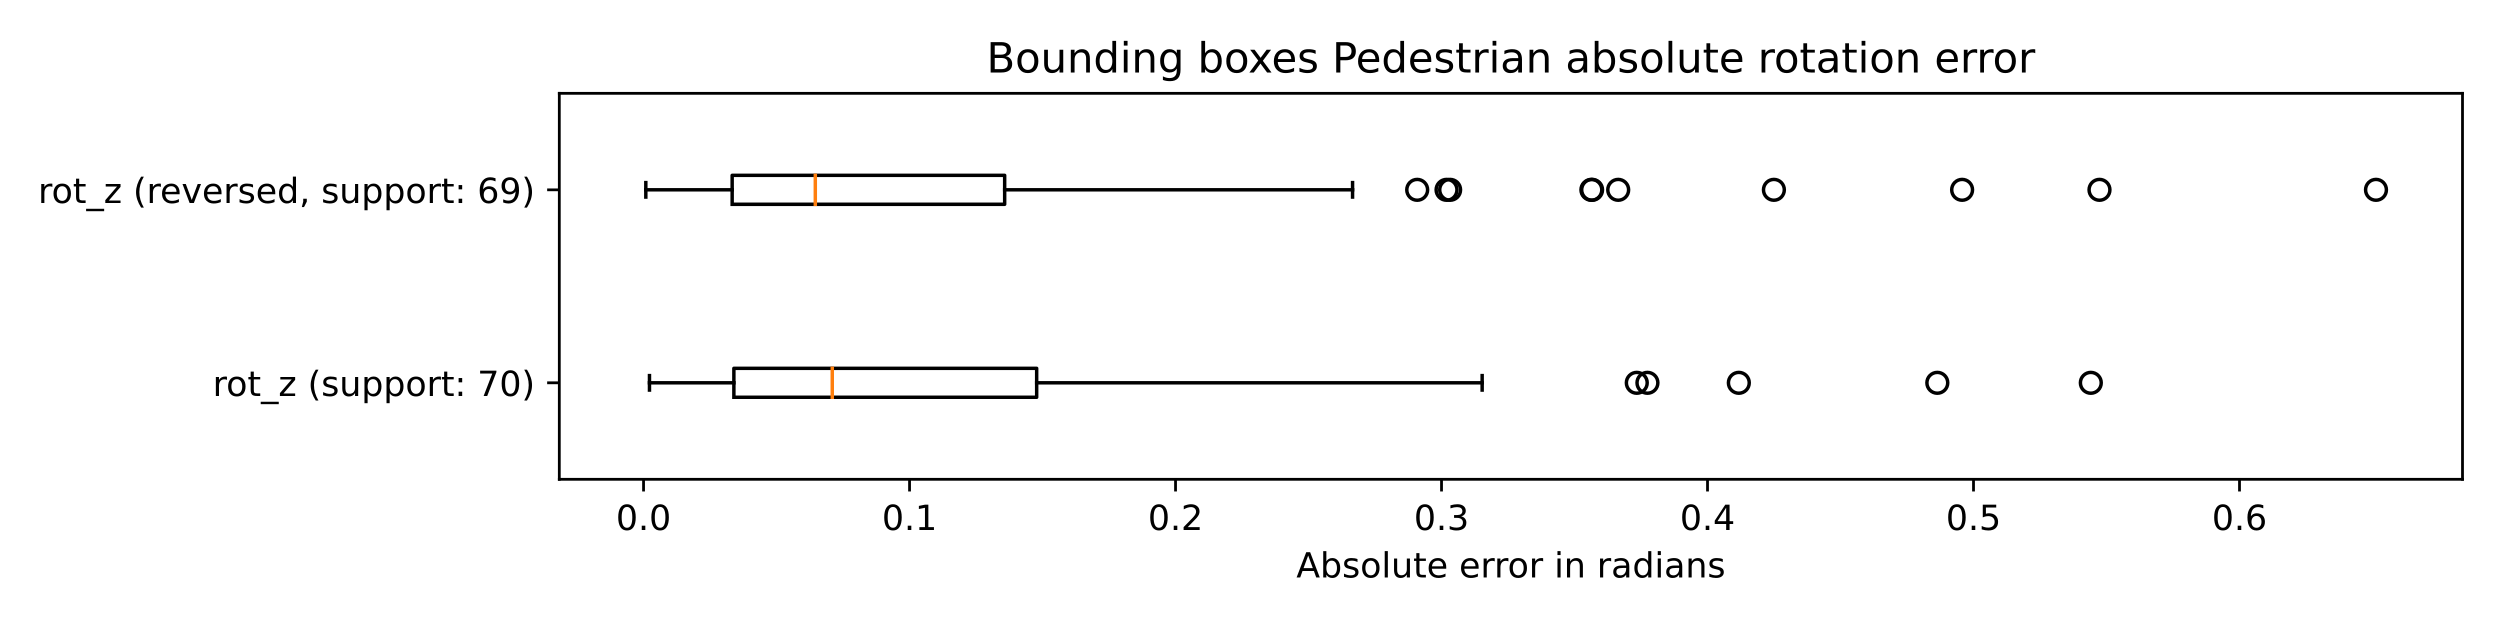
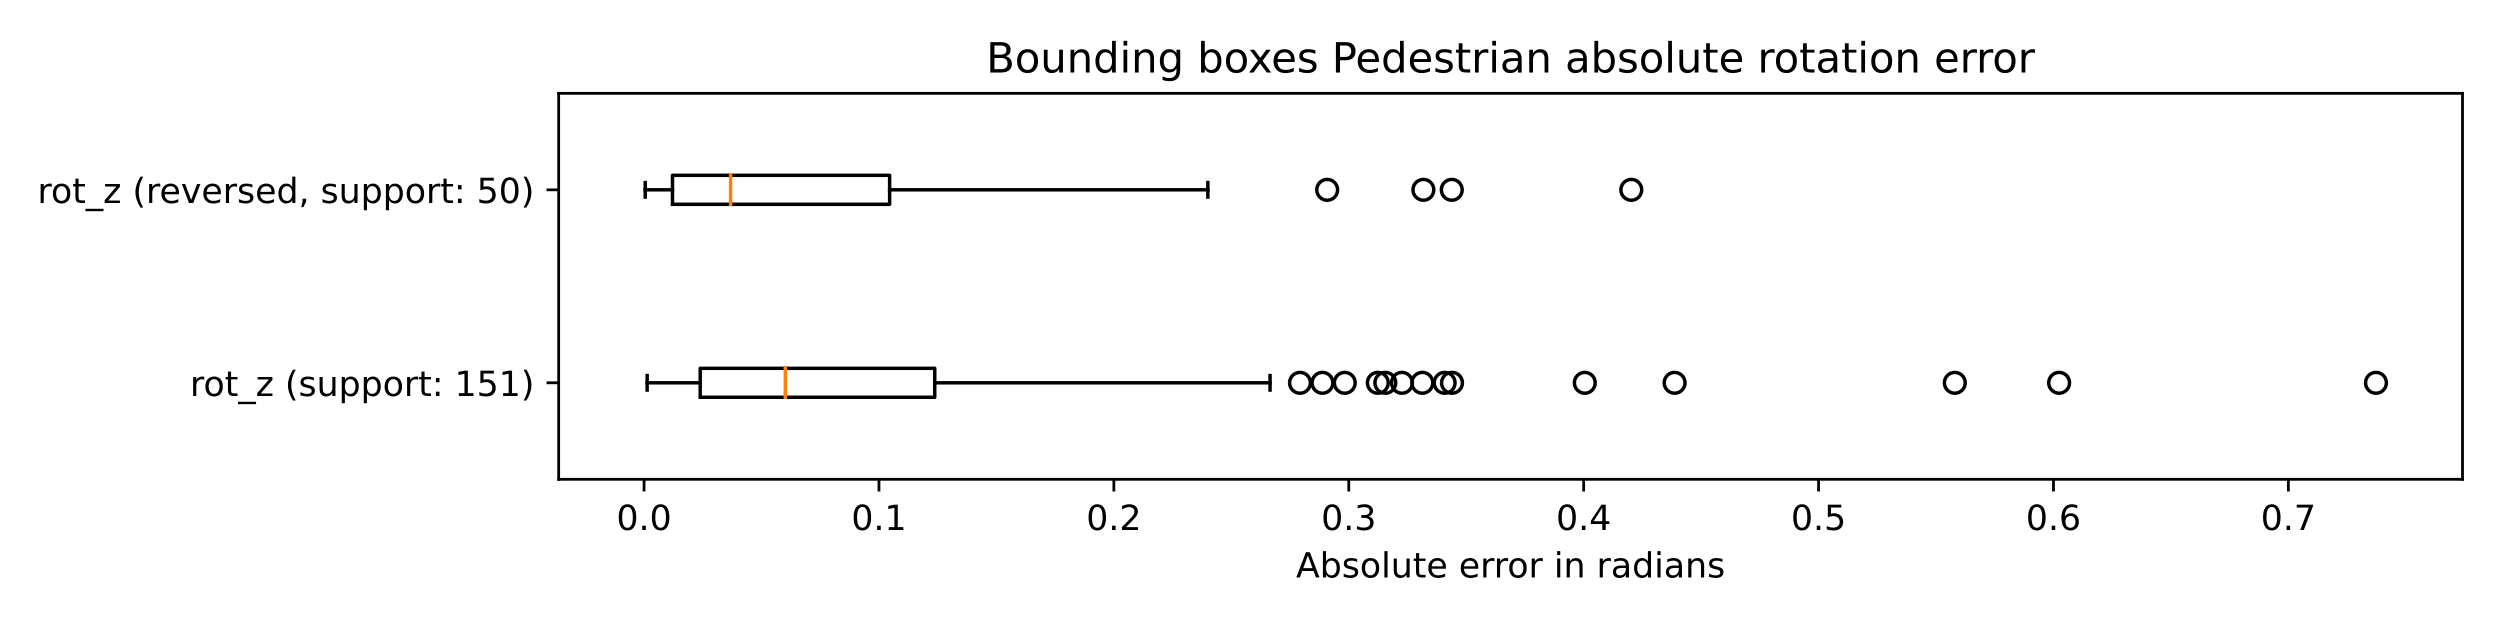
<svg xmlns="http://www.w3.org/2000/svg" xmlns:xlink="http://www.w3.org/1999/xlink" width="720pt" height="180pt" viewBox="0 0 720 180" version="1.1">
  <defs>
    <style type="text/css">*{stroke-linejoin: round; stroke-linecap: butt}</style>
  </defs>
  <g id="figure_1">
    <g id="patch_1">
      <path d="M 0 180  L 720 180  L 720 0  L 0 0  z " style="fill: #ffffff" />
    </g>
    <g id="axes_1">
      <g id="patch_2">
-         <path d="M 161.08 138.04  L 709.2 138.04  L 709.2 26.88  L 161.08 26.88  z " style="fill: #ffffff" />
+         <path d="M 160.9 138.04  L 709.2 138.04  L 709.2 26.88  L 160.9 26.88  z " style="fill: #ffffff" />
      </g>
      <g id="matplotlib.axis_1">
        <g id="xtick_1">
          <g id="line2d_1">
            <defs>
-               <path id="m5e372f3983" d="M 0 0  L 0 3.5  " style="stroke: #000000; stroke-width: 0.8" />
+               <path id="m4e57f08b4b" d="M 0 0  L 0 3.5  " style="stroke: #000000; stroke-width: 0.8" />
            </defs>
            <g>
-               <use xlink:href="#m5e372f3983" x="185.342" y="138.04" style="stroke: #000000; stroke-width: 0.8" />
+               <use xlink:href="#m4e57f08b4b" x="185.491" y="138.04" style="stroke: #000000; stroke-width: 0.8" />
            </g>
          </g>
          <g id="text_1">
-             <g transform="translate(177.3907 152.6384)scale(0.1 -0.1)">
+             <g transform="translate(177.5391 152.6384)scale(0.1 -0.1)">
              <defs>
                <path id="DejaVuSans-30" d="M 2034 4250  Q 1547 4250 1301 3770  Q 1056 3291 1056 2328  Q 1056 1369 1301 889  Q 1547 409 2034 409  Q 2525 409 2770 889  Q 3016 1369 3016 2328  Q 3016 3291 2770 3770  Q 2525 4250 2034 4250  z M 2034 4750  Q 2819 4750 3233 4129  Q 3647 3509 3647 2328  Q 3647 1150 3233 529  Q 2819 -91 2034 -91  Q 1250 -91 836 529  Q 422 1150 422 2328  Q 422 3509 836 4129  Q 1250 4750 2034 4750  z " transform="scale(0.015625)" />
                <path id="DejaVuSans-2e" d="M 684 794  L 1344 794  L 1344 0  L 684 0  L 684 794  z " transform="scale(0.015625)" />
              </defs>
              <use xlink:href="#DejaVuSans-30" />
              <use xlink:href="#DejaVuSans-2e" x="63.623" />
              <use xlink:href="#DejaVuSans-30" x="95.41" />
            </g>
          </g>
        </g>
        <g id="xtick_2">
          <g id="line2d_2">
            <g>
-               <use xlink:href="#m5e372f3983" x="261.948" y="138.04" style="stroke: #000000; stroke-width: 0.8" />
+               <use xlink:href="#m4e57f08b4b" x="253.142" y="138.04" style="stroke: #000000; stroke-width: 0.8" />
            </g>
          </g>
          <g id="text_2">
-             <g transform="translate(253.9964 152.6384)scale(0.1 -0.1)">
+             <g transform="translate(245.1899 152.6384)scale(0.1 -0.1)">
              <defs>
                <path id="DejaVuSans-31" d="M 794 531  L 1825 531  L 1825 4091  L 703 3866  L 703 4441  L 1819 4666  L 2450 4666  L 2450 531  L 3481 531  L 3481 0  L 794 0  L 794 531  z " transform="scale(0.015625)" />
              </defs>
              <use xlink:href="#DejaVuSans-30" />
              <use xlink:href="#DejaVuSans-2e" x="63.623" />
              <use xlink:href="#DejaVuSans-31" x="95.41" />
            </g>
          </g>
        </g>
        <g id="xtick_3">
          <g id="line2d_3">
            <g>
-               <use xlink:href="#m5e372f3983" x="338.554" y="138.04" style="stroke: #000000; stroke-width: 0.8" />
+               <use xlink:href="#m4e57f08b4b" x="320.792" y="138.04" style="stroke: #000000; stroke-width: 0.8" />
            </g>
          </g>
          <g id="text_3">
-             <g transform="translate(330.602 152.6384)scale(0.1 -0.1)">
+             <g transform="translate(312.8408 152.6384)scale(0.1 -0.1)">
              <defs>
                <path id="DejaVuSans-32" d="M 1228 531  L 3431 531  L 3431 0  L 469 0  L 469 531  Q 828 903 1448 1529  Q 2069 2156 2228 2338  Q 2531 2678 2651 2914  Q 2772 3150 2772 3378  Q 2772 3750 2511 3984  Q 2250 4219 1831 4219  Q 1534 4219 1204 4116  Q 875 4013 500 3803  L 500 4441  Q 881 4594 1212 4672  Q 1544 4750 1819 4750  Q 2544 4750 2975 4387  Q 3406 4025 3406 3419  Q 3406 3131 3298 2873  Q 3191 2616 2906 2266  Q 2828 2175 2409 1742  Q 1991 1309 1228 531  z " transform="scale(0.015625)" />
              </defs>
              <use xlink:href="#DejaVuSans-30" />
              <use xlink:href="#DejaVuSans-2e" x="63.623" />
              <use xlink:href="#DejaVuSans-32" x="95.41" />
            </g>
          </g>
        </g>
        <g id="xtick_4">
          <g id="line2d_4">
            <g>
-               <use xlink:href="#m5e372f3983" x="415.159" y="138.04" style="stroke: #000000; stroke-width: 0.8" />
+               <use xlink:href="#m4e57f08b4b" x="388.443" y="138.04" style="stroke: #000000; stroke-width: 0.8" />
            </g>
          </g>
          <g id="text_4">
-             <g transform="translate(407.2076 152.6384)scale(0.1 -0.1)">
+             <g transform="translate(380.4917 152.6384)scale(0.1 -0.1)">
              <defs>
                <path id="DejaVuSans-33" d="M 2597 2516  Q 3050 2419 3304 2112  Q 3559 1806 3559 1356  Q 3559 666 3084 287  Q 2609 -91 1734 -91  Q 1441 -91 1130 -33  Q 819 25 488 141  L 488 750  Q 750 597 1062 519  Q 1375 441 1716 441  Q 2309 441 2620 675  Q 2931 909 2931 1356  Q 2931 1769 2642 2001  Q 2353 2234 1838 2234  L 1294 2234  L 1294 2753  L 1863 2753  Q 2328 2753 2575 2939  Q 2822 3125 2822 3475  Q 2822 3834 2567 4026  Q 2313 4219 1838 4219  Q 1578 4219 1281 4162  Q 984 4106 628 3988  L 628 4550  Q 988 4650 1302 4700  Q 1616 4750 1894 4750  Q 2613 4750 3031 4423  Q 3450 4097 3450 3541  Q 3450 3153 3228 2886  Q 3006 2619 2597 2516  z " transform="scale(0.015625)" />
              </defs>
              <use xlink:href="#DejaVuSans-30" />
              <use xlink:href="#DejaVuSans-2e" x="63.623" />
              <use xlink:href="#DejaVuSans-33" x="95.41" />
            </g>
          </g>
        </g>
        <g id="xtick_5">
          <g id="line2d_5">
            <g>
-               <use xlink:href="#m5e372f3983" x="491.765" y="138.04" style="stroke: #000000; stroke-width: 0.8" />
+               <use xlink:href="#m4e57f08b4b" x="456.094" y="138.04" style="stroke: #000000; stroke-width: 0.8" />
            </g>
          </g>
          <g id="text_5">
-             <g transform="translate(483.8133 152.6384)scale(0.1 -0.1)">
+             <g transform="translate(448.1425 152.6384)scale(0.1 -0.1)">
              <defs>
                <path id="DejaVuSans-34" d="M 2419 4116  L 825 1625  L 2419 1625  L 2419 4116  z M 2253 4666  L 3047 4666  L 3047 1625  L 3713 1625  L 3713 1100  L 3047 1100  L 3047 0  L 2419 0  L 2419 1100  L 313 1100  L 313 1709  L 2253 4666  z " transform="scale(0.015625)" />
              </defs>
              <use xlink:href="#DejaVuSans-30" />
              <use xlink:href="#DejaVuSans-2e" x="63.623" />
              <use xlink:href="#DejaVuSans-34" x="95.41" />
            </g>
          </g>
        </g>
        <g id="xtick_6">
          <g id="line2d_6">
            <g>
-               <use xlink:href="#m5e372f3983" x="568.37" y="138.04" style="stroke: #000000; stroke-width: 0.8" />
+               <use xlink:href="#m4e57f08b4b" x="523.745" y="138.04" style="stroke: #000000; stroke-width: 0.8" />
            </g>
          </g>
          <g id="text_6">
-             <g transform="translate(560.4189 152.6384)scale(0.1 -0.1)">
+             <g transform="translate(515.7934 152.6384)scale(0.1 -0.1)">
              <defs>
                <path id="DejaVuSans-35" d="M 691 4666  L 3169 4666  L 3169 4134  L 1269 4134  L 1269 2991  Q 1406 3038 1543 3061  Q 1681 3084 1819 3084  Q 2600 3084 3056 2656  Q 3513 2228 3513 1497  Q 3513 744 3044 326  Q 2575 -91 1722 -91  Q 1428 -91 1123 -41  Q 819 9 494 109  L 494 744  Q 775 591 1075 516  Q 1375 441 1709 441  Q 2250 441 2565 725  Q 2881 1009 2881 1497  Q 2881 1984 2565 2268  Q 2250 2553 1709 2553  Q 1456 2553 1204 2497  Q 953 2441 691 2322  L 691 4666  z " transform="scale(0.015625)" />
              </defs>
              <use xlink:href="#DejaVuSans-30" />
              <use xlink:href="#DejaVuSans-2e" x="63.623" />
              <use xlink:href="#DejaVuSans-35" x="95.41" />
            </g>
          </g>
        </g>
        <g id="xtick_7">
          <g id="line2d_7">
            <g>
-               <use xlink:href="#m5e372f3983" x="644.976" y="138.04" style="stroke: #000000; stroke-width: 0.8" />
+               <use xlink:href="#m4e57f08b4b" x="591.396" y="138.04" style="stroke: #000000; stroke-width: 0.8" />
            </g>
          </g>
          <g id="text_7">
-             <g transform="translate(637.0245 152.6384)scale(0.1 -0.1)">
+             <g transform="translate(583.4442 152.6384)scale(0.1 -0.1)">
              <defs>
                <path id="DejaVuSans-36" d="M 2113 2584  Q 1688 2584 1439 2293  Q 1191 2003 1191 1497  Q 1191 994 1439 701  Q 1688 409 2113 409  Q 2538 409 2786 701  Q 3034 994 3034 1497  Q 3034 2003 2786 2293  Q 2538 2584 2113 2584  z M 3366 4563  L 3366 3988  Q 3128 4100 2886 4159  Q 2644 4219 2406 4219  Q 1781 4219 1451 3797  Q 1122 3375 1075 2522  Q 1259 2794 1537 2939  Q 1816 3084 2150 3084  Q 2853 3084 3261 2657  Q 3669 2231 3669 1497  Q 3669 778 3244 343  Q 2819 -91 2113 -91  Q 1303 -91 875 529  Q 447 1150 447 2328  Q 447 3434 972 4092  Q 1497 4750 2381 4750  Q 2619 4750 2861 4703  Q 3103 4656 3366 4563  z " transform="scale(0.015625)" />
              </defs>
              <use xlink:href="#DejaVuSans-30" />
              <use xlink:href="#DejaVuSans-2e" x="63.623" />
              <use xlink:href="#DejaVuSans-36" x="95.41" />
            </g>
          </g>
        </g>
-         <g id="text_8">
-           <g transform="translate(373.3392 166.3166)scale(0.1 -0.1)">
+         <g id="xtick_8">
+           <g id="line2d_8">
+             <g>
+               <use xlink:href="#m4e57f08b4b" x="659.047" y="138.04" style="stroke: #000000; stroke-width: 0.8" />
+             </g>
+           </g>
+           <g id="text_8">
+             <g transform="translate(651.0951 152.6384)scale(0.1 -0.1)">
+               <defs>
+                 <path id="DejaVuSans-37" d="M 525 4666  L 3525 4666  L 3525 4397  L 1831 0  L 1172 0  L 2766 4134  L 525 4134  L 525 4666  z " transform="scale(0.015625)" />
+               </defs>
+               <use xlink:href="#DejaVuSans-30" />
+               <use xlink:href="#DejaVuSans-2e" x="63.623" />
+               <use xlink:href="#DejaVuSans-37" x="95.41" />
+             </g>
+           </g>
+         </g>
+         <g id="text_9">
+           <g transform="translate(373.2492 166.3166)scale(0.1 -0.1)">
            <defs>
              <path id="DejaVuSans-41" d="M 2188 4044  L 1331 1722  L 3047 1722  L 2188 4044  z M 1831 4666  L 2547 4666  L 4325 0  L 3669 0  L 3244 1197  L 1141 1197  L 716 0  L 50 0  L 1831 4666  z " transform="scale(0.015625)" />
              <path id="DejaVuSans-62" d="M 3116 1747  Q 3116 2381 2855 2742  Q 2594 3103 2138 3103  Q 1681 3103 1420 2742  Q 1159 2381 1159 1747  Q 1159 1113 1420 752  Q 1681 391 2138 391  Q 2594 391 2855 752  Q 3116 1113 3116 1747  z M 1159 2969  Q 1341 3281 1617 3432  Q 1894 3584 2278 3584  Q 2916 3584 3314 3078  Q 3713 2572 3713 1747  Q 3713 922 3314 415  Q 2916 -91 2278 -91  Q 1894 -91 1617 61  Q 1341 213 1159 525  L 1159 0  L 581 0  L 581 4863  L 1159 4863  L 1159 2969  z " transform="scale(0.015625)" />
              <path id="DejaVuSans-73" d="M 2834 3397  L 2834 2853  Q 2591 2978 2328 3040  Q 2066 3103 1784 3103  Q 1356 3103 1142 2972  Q 928 2841 928 2578  Q 928 2378 1081 2264  Q 1234 2150 1697 2047  L 1894 2003  Q 2506 1872 2764 1633  Q 3022 1394 3022 966  Q 3022 478 2636 193  Q 2250 -91 1575 -91  Q 1294 -91 989 -36  Q 684 19 347 128  L 347 722  Q 666 556 975 473  Q 1284 391 1588 391  Q 1994 391 2212 530  Q 2431 669 2431 922  Q 2431 1156 2273 1281  Q 2116 1406 1581 1522  L 1381 1569  Q 847 1681 609 1914  Q 372 2147 372 2553  Q 372 3047 722 3315  Q 1072 3584 1716 3584  Q 2034 3584 2315 3537  Q 2597 3491 2834 3397  z " transform="scale(0.015625)" />
              <path id="DejaVuSans-6f" d="M 1959 3097  Q 1497 3097 1228 2736  Q 959 2375 959 1747  Q 959 1119 1226 758  Q 1494 397 1959 397  Q 2419 397 2687 759  Q 2956 1122 2956 1747  Q 2956 2369 2687 2733  Q 2419 3097 1959 3097  z M 1959 3584  Q 2709 3584 3137 3096  Q 3566 2609 3566 1747  Q 3566 888 3137 398  Q 2709 -91 1959 -91  Q 1206 -91 779 398  Q 353 888 353 1747  Q 353 2609 779 3096  Q 1206 3584 1959 3584  z " transform="scale(0.015625)" />
              <path id="DejaVuSans-6c" d="M 603 4863  L 1178 4863  L 1178 0  L 603 0  L 603 4863  z " transform="scale(0.015625)" />
              <path id="DejaVuSans-75" d="M 544 1381  L 544 3500  L 1119 3500  L 1119 1403  Q 1119 906 1312 657  Q 1506 409 1894 409  Q 2359 409 2629 706  Q 2900 1003 2900 1516  L 2900 3500  L 3475 3500  L 3475 0  L 2900 0  L 2900 538  Q 2691 219 2414 64  Q 2138 -91 1772 -91  Q 1169 -91 856 284  Q 544 659 544 1381  z M 1991 3584  L 1991 3584  z " transform="scale(0.015625)" />
              <path id="DejaVuSans-74" d="M 1172 4494  L 1172 3500  L 2356 3500  L 2356 3053  L 1172 3053  L 1172 1153  Q 1172 725 1289 603  Q 1406 481 1766 481  L 2356 481  L 2356 0  L 1766 0  Q 1100 0 847 248  Q 594 497 594 1153  L 594 3053  L 172 3053  L 172 3500  L 594 3500  L 594 4494  L 1172 4494  z " transform="scale(0.015625)" />
              <path id="DejaVuSans-65" d="M 3597 1894  L 3597 1613  L 953 1613  Q 991 1019 1311 708  Q 1631 397 2203 397  Q 2534 397 2845 478  Q 3156 559 3463 722  L 3463 178  Q 3153 47 2828 -22  Q 2503 -91 2169 -91  Q 1331 -91 842 396  Q 353 884 353 1716  Q 353 2575 817 3079  Q 1281 3584 2069 3584  Q 2775 3584 3186 3129  Q 3597 2675 3597 1894  z M 3022 2063  Q 3016 2534 2758 2815  Q 2500 3097 2075 3097  Q 1594 3097 1305 2825  Q 1016 2553 972 2059  L 3022 2063  z " transform="scale(0.015625)" />
              <path id="DejaVuSans-20" transform="scale(0.015625)" />
              <path id="DejaVuSans-72" d="M 2631 2963  Q 2534 3019 2420 3045  Q 2306 3072 2169 3072  Q 1681 3072 1420 2755  Q 1159 2438 1159 1844  L 1159 0  L 581 0  L 581 3500  L 1159 3500  L 1159 2956  Q 1341 3275 1631 3429  Q 1922 3584 2338 3584  Q 2397 3584 2469 3576  Q 2541 3569 2628 3553  L 2631 2963  z " transform="scale(0.015625)" />
              <path id="DejaVuSans-69" d="M 603 3500  L 1178 3500  L 1178 0  L 603 0  L 603 3500  z M 603 4863  L 1178 4863  L 1178 4134  L 603 4134  L 603 4863  z " transform="scale(0.015625)" />
              <path id="DejaVuSans-6e" d="M 3513 2113  L 3513 0  L 2938 0  L 2938 2094  Q 2938 2591 2744 2837  Q 2550 3084 2163 3084  Q 1697 3084 1428 2787  Q 1159 2491 1159 1978  L 1159 0  L 581 0  L 581 3500  L 1159 3500  L 1159 2956  Q 1366 3272 1645 3428  Q 1925 3584 2291 3584  Q 2894 3584 3203 3211  Q 3513 2838 3513 2113  z " transform="scale(0.015625)" />
              <path id="DejaVuSans-61" d="M 2194 1759  Q 1497 1759 1228 1600  Q 959 1441 959 1056  Q 959 750 1161 570  Q 1363 391 1709 391  Q 2188 391 2477 730  Q 2766 1069 2766 1631  L 2766 1759  L 2194 1759  z M 3341 1997  L 3341 0  L 2766 0  L 2766 531  Q 2569 213 2275 61  Q 1981 -91 1556 -91  Q 1019 -91 701 211  Q 384 513 384 1019  Q 384 1609 779 1909  Q 1175 2209 1959 2209  L 2766 2209  L 2766 2266  Q 2766 2663 2505 2880  Q 2244 3097 1772 3097  Q 1472 3097 1187 3025  Q 903 2953 641 2809  L 641 3341  Q 956 3463 1253 3523  Q 1550 3584 1831 3584  Q 2591 3584 2966 3190  Q 3341 2797 3341 1997  z " transform="scale(0.015625)" />
              <path id="DejaVuSans-64" d="M 2906 2969  L 2906 4863  L 3481 4863  L 3481 0  L 2906 0  L 2906 525  Q 2725 213 2448 61  Q 2172 -91 1784 -91  Q 1150 -91 751 415  Q 353 922 353 1747  Q 353 2572 751 3078  Q 1150 3584 1784 3584  Q 2172 3584 2448 3432  Q 2725 3281 2906 2969  z M 947 1747  Q 947 1113 1208 752  Q 1469 391 1925 391  Q 2381 391 2643 752  Q 2906 1113 2906 1747  Q 2906 2381 2643 2742  Q 2381 3103 1925 3103  Q 1469 3103 1208 2742  Q 947 2381 947 1747  z " transform="scale(0.015625)" />
            </defs>
            <use xlink:href="#DejaVuSans-41" />
            <use xlink:href="#DejaVuSans-62" x="68.408" />
            <use xlink:href="#DejaVuSans-73" x="131.885" />
            <use xlink:href="#DejaVuSans-6f" x="183.984" />
            <use xlink:href="#DejaVuSans-6c" x="245.166" />
            <use xlink:href="#DejaVuSans-75" x="272.949" />
            <use xlink:href="#DejaVuSans-74" x="336.328" />
            <use xlink:href="#DejaVuSans-65" x="375.537" />
            <use xlink:href="#DejaVuSans-20" x="437.061" />
            <use xlink:href="#DejaVuSans-65" x="468.848" />
            <use xlink:href="#DejaVuSans-72" x="530.371" />
            <use xlink:href="#DejaVuSans-72" x="569.734" />
            <use xlink:href="#DejaVuSans-6f" x="608.598" />
            <use xlink:href="#DejaVuSans-72" x="669.779" />
            <use xlink:href="#DejaVuSans-20" x="710.893" />
            <use xlink:href="#DejaVuSans-69" x="742.68" />
            <use xlink:href="#DejaVuSans-6e" x="770.463" />
            <use xlink:href="#DejaVuSans-20" x="833.842" />
            <use xlink:href="#DejaVuSans-72" x="865.629" />
            <use xlink:href="#DejaVuSans-61" x="906.742" />
            <use xlink:href="#DejaVuSans-64" x="968.021" />
            <use xlink:href="#DejaVuSans-69" x="1031.498" />
            <use xlink:href="#DejaVuSans-61" x="1059.281" />
            <use xlink:href="#DejaVuSans-6e" x="1120.561" />
            <use xlink:href="#DejaVuSans-73" x="1183.939" />
          </g>
        </g>
      </g>
      <g id="matplotlib.axis_2">
        <g id="ytick_1">
-           <g id="line2d_8">
+           <g id="line2d_9">
            <defs>
-               <path id="mae0a4be2f7" d="M 0 0  L -3.5 0  " style="stroke: #000000; stroke-width: 0.8" />
+               <path id="m417db6c726" d="M 0 0  L -3.5 0  " style="stroke: #000000; stroke-width: 0.8" />
            </defs>
            <g>
-               <use xlink:href="#mae0a4be2f7" x="161.08" y="110.25" style="stroke: #000000; stroke-width: 0.8" />
-             </g>
-           </g>
-           <g id="text_9">
-             <g transform="translate(61.25969 114.0438)scale(0.1 -0.1)">
+               <use xlink:href="#m417db6c726" x="160.9" y="110.25" style="stroke: #000000; stroke-width: 0.8" />
+             </g>
+           </g>
+           <g id="text_10">
+             <g transform="translate(54.71719 114.0438)scale(0.1 -0.1)">
              <defs>
                <path id="DejaVuSans-5f" d="M 3263 -1063  L 3263 -1509  L -63 -1509  L -63 -1063  L 3263 -1063  z " transform="scale(0.015625)" />
                <path id="DejaVuSans-7a" d="M 353 3500  L 3084 3500  L 3084 2975  L 922 459  L 3084 459  L 3084 0  L 275 0  L 275 525  L 2438 3041  L 353 3041  L 353 3500  z " transform="scale(0.015625)" />
                <path id="DejaVuSans-28" d="M 1984 4856  Q 1566 4138 1362 3434  Q 1159 2731 1159 2009  Q 1159 1288 1364 580  Q 1569 -128 1984 -844  L 1484 -844  Q 1016 -109 783 600  Q 550 1309 550 2009  Q 550 2706 781 3412  Q 1013 4119 1484 4856  L 1984 4856  z " transform="scale(0.015625)" />
                <path id="DejaVuSans-70" d="M 1159 525  L 1159 -1331  L 581 -1331  L 581 3500  L 1159 3500  L 1159 2969  Q 1341 3281 1617 3432  Q 1894 3584 2278 3584  Q 2916 3584 3314 3078  Q 3713 2572 3713 1747  Q 3713 922 3314 415  Q 2916 -91 2278 -91  Q 1894 -91 1617 61  Q 1341 213 1159 525  z M 3116 1747  Q 3116 2381 2855 2742  Q 2594 3103 2138 3103  Q 1681 3103 1420 2742  Q 1159 2381 1159 1747  Q 1159 1113 1420 752  Q 1681 391 2138 391  Q 2594 391 2855 752  Q 3116 1113 3116 1747  z " transform="scale(0.015625)" />
                <path id="DejaVuSans-3a" d="M 750 794  L 1409 794  L 1409 0  L 750 0  L 750 794  z M 750 3309  L 1409 3309  L 1409 2516  L 750 2516  L 750 3309  z " transform="scale(0.015625)" />
-                 <path id="DejaVuSans-37" d="M 525 4666  L 3525 4666  L 3525 4397  L 1831 0  L 1172 0  L 2766 4134  L 525 4134  L 525 4666  z " transform="scale(0.015625)" />
                <path id="DejaVuSans-29" d="M 513 4856  L 1013 4856  Q 1481 4119 1714 3412  Q 1947 2706 1947 2009  Q 1947 1309 1714 600  Q 1481 -109 1013 -844  L 513 -844  Q 928 -128 1133 580  Q 1338 1288 1338 2009  Q 1338 2731 1133 3434  Q 928 4138 513 4856  z " transform="scale(0.015625)" />
              </defs>
              <use xlink:href="#DejaVuSans-72" />
              <use xlink:href="#DejaVuSans-6f" x="38.863" />
              <use xlink:href="#DejaVuSans-74" x="100.045" />
              <use xlink:href="#DejaVuSans-5f" x="139.254" />
              <use xlink:href="#DejaVuSans-7a" x="189.254" />
              <use xlink:href="#DejaVuSans-20" x="241.744" />
              <use xlink:href="#DejaVuSans-28" x="273.531" />
              <use xlink:href="#DejaVuSans-73" x="312.545" />
              <use xlink:href="#DejaVuSans-75" x="364.645" />
              <use xlink:href="#DejaVuSans-70" x="428.023" />
              <use xlink:href="#DejaVuSans-70" x="491.5" />
              <use xlink:href="#DejaVuSans-6f" x="554.977" />
              <use xlink:href="#DejaVuSans-72" x="616.158" />
              <use xlink:href="#DejaVuSans-74" x="657.271" />
              <use xlink:href="#DejaVuSans-3a" x="696.48" />
              <use xlink:href="#DejaVuSans-20" x="730.172" />
-               <use xlink:href="#DejaVuSans-37" x="761.959" />
-               <use xlink:href="#DejaVuSans-30" x="825.582" />
-               <use xlink:href="#DejaVuSans-29" x="889.205" />
+               <use xlink:href="#DejaVuSans-31" x="761.959" />
+               <use xlink:href="#DejaVuSans-35" x="825.582" />
+               <use xlink:href="#DejaVuSans-31" x="889.205" />
+               <use xlink:href="#DejaVuSans-29" x="952.828" />
            </g>
          </g>
        </g>
        <g id="ytick_2">
-           <g id="line2d_9">
-             <g>
-               <use xlink:href="#mae0a4be2f7" x="161.08" y="54.67" style="stroke: #000000; stroke-width: 0.8" />
-             </g>
-           </g>
-           <g id="text_10">
-             <g transform="translate(10.97063 58.46922)scale(0.1 -0.1)">
+           <g id="line2d_10">
+             <g>
+               <use xlink:href="#m417db6c726" x="160.9" y="54.67" style="stroke: #000000; stroke-width: 0.8" />
+             </g>
+           </g>
+           <g id="text_11">
+             <g transform="translate(10.79063 58.46922)scale(0.1 -0.1)">
              <defs>
                <path id="DejaVuSans-76" d="M 191 3500  L 800 3500  L 1894 563  L 2988 3500  L 3597 3500  L 2284 0  L 1503 0  L 191 3500  z " transform="scale(0.015625)" />
                <path id="DejaVuSans-2c" d="M 750 794  L 1409 794  L 1409 256  L 897 -744  L 494 -744  L 750 256  L 750 794  z " transform="scale(0.015625)" />
-                 <path id="DejaVuSans-39" d="M 703 97  L 703 672  Q 941 559 1184 500  Q 1428 441 1663 441  Q 2288 441 2617 861  Q 2947 1281 2994 2138  Q 2813 1869 2534 1725  Q 2256 1581 1919 1581  Q 1219 1581 811 2004  Q 403 2428 403 3163  Q 403 3881 828 4315  Q 1253 4750 1959 4750  Q 2769 4750 3195 4129  Q 3622 3509 3622 2328  Q 3622 1225 3098 567  Q 2575 -91 1691 -91  Q 1453 -91 1209 -44  Q 966 3 703 97  z M 1959 2075  Q 2384 2075 2632 2365  Q 2881 2656 2881 3163  Q 2881 3666 2632 3958  Q 2384 4250 1959 4250  Q 1534 4250 1286 3958  Q 1038 3666 1038 3163  Q 1038 2656 1286 2365  Q 1534 2075 1959 2075  z " transform="scale(0.015625)" />
              </defs>
              <use xlink:href="#DejaVuSans-72" />
              <use xlink:href="#DejaVuSans-6f" x="38.863" />
              <use xlink:href="#DejaVuSans-74" x="100.045" />
              <use xlink:href="#DejaVuSans-5f" x="139.254" />
              <use xlink:href="#DejaVuSans-7a" x="189.254" />
              <use xlink:href="#DejaVuSans-20" x="241.744" />
              <use xlink:href="#DejaVuSans-28" x="273.531" />
              <use xlink:href="#DejaVuSans-72" x="312.545" />
              <use xlink:href="#DejaVuSans-65" x="351.408" />
              <use xlink:href="#DejaVuSans-76" x="412.932" />
              <use xlink:href="#DejaVuSans-65" x="472.111" />
              <use xlink:href="#DejaVuSans-72" x="533.635" />
              <use xlink:href="#DejaVuSans-73" x="574.748" />
              <use xlink:href="#DejaVuSans-65" x="626.848" />
              <use xlink:href="#DejaVuSans-64" x="688.371" />
              <use xlink:href="#DejaVuSans-2c" x="751.848" />
              <use xlink:href="#DejaVuSans-20" x="783.635" />
              <use xlink:href="#DejaVuSans-73" x="815.422" />
              <use xlink:href="#DejaVuSans-75" x="867.521" />
              <use xlink:href="#DejaVuSans-70" x="930.9" />
              <use xlink:href="#DejaVuSans-70" x="994.377" />
              <use xlink:href="#DejaVuSans-6f" x="1057.854" />
              <use xlink:href="#DejaVuSans-72" x="1119.035" />
              <use xlink:href="#DejaVuSans-74" x="1160.148" />
              <use xlink:href="#DejaVuSans-3a" x="1199.357" />
              <use xlink:href="#DejaVuSans-20" x="1233.049" />
-               <use xlink:href="#DejaVuSans-36" x="1264.836" />
-               <use xlink:href="#DejaVuSans-39" x="1328.459" />
+               <use xlink:href="#DejaVuSans-35" x="1264.836" />
+               <use xlink:href="#DejaVuSans-30" x="1328.459" />
              <use xlink:href="#DejaVuSans-29" x="1392.082" />
            </g>
          </g>
        </g>
      </g>
-       <g id="line2d_10">
-         <path d="M 211.356 114.418  L 211.356 106.082  L 298.56 106.082  L 298.56 114.418  L 211.356 114.418  " clip-path="url(#pc7a77877c7)" style="fill: none; stroke: #000000; stroke-linecap: square" />
-       </g>
      <g id="line2d_11">
-         <path d="M 211.356 110.25  L 187.048 110.25  " clip-path="url(#pc7a77877c7)" style="fill: none; stroke: #000000; stroke-linecap: square" />
+         <path d="M 201.657 114.418  L 201.657 106.082  L 269.208 106.082  L 269.208 114.418  L 201.657 114.418  " clip-path="url(#pdf9f50f11c)" style="fill: none; stroke: #000000; stroke-linecap: square" />
      </g>
      <g id="line2d_12">
-         <path d="M 298.56 110.25  L 426.861 110.25  " clip-path="url(#pc7a77877c7)" style="fill: none; stroke: #000000; stroke-linecap: square" />
+         <path d="M 201.657 110.25  L 186.385 110.25  " clip-path="url(#pdf9f50f11c)" style="fill: none; stroke: #000000; stroke-linecap: square" />
      </g>
      <g id="line2d_13">
-         <path d="M 187.048 112.334  L 187.048 108.166  " clip-path="url(#pc7a77877c7)" style="fill: none; stroke: #000000; stroke-linecap: square" />
+         <path d="M 269.208 110.25  L 365.775 110.25  " clip-path="url(#pdf9f50f11c)" style="fill: none; stroke: #000000; stroke-linecap: square" />
      </g>
      <g id="line2d_14">
-         <path d="M 426.861 112.334  L 426.861 108.166  " clip-path="url(#pc7a77877c7)" style="fill: none; stroke: #000000; stroke-linecap: square" />
+         <path d="M 186.385 112.334  L 186.385 108.166  " clip-path="url(#pdf9f50f11c)" style="fill: none; stroke: #000000; stroke-linecap: square" />
      </g>
      <g id="line2d_15">
+         <path d="M 365.775 112.334  L 365.775 108.166  " clip-path="url(#pdf9f50f11c)" style="fill: none; stroke: #000000; stroke-linecap: square" />
+       </g>
+       <g id="line2d_16">
        <defs>
-           <path id="m688980b318" d="M 0 3  C 0.796 3 1.559 2.684 2.121 2.121  C 2.684 1.559 3 0.796 3 0  C 3 -0.796 2.684 -1.559 2.121 -2.121  C 1.559 -2.684 0.796 -3 0 -3  C -0.796 -3 -1.559 -2.684 -2.121 -2.121  C -2.684 -1.559 -3 -0.796 -3 0  C -3 0.796 -2.684 1.559 -2.121 2.121  C -1.559 2.684 -0.796 3 0 3  z " style="stroke: #000000" />
+           <path id="md32c2e6560" d="M 0 3  C 0.796 3 1.559 2.684 2.121 2.121  C 2.684 1.559 3 0.796 3 0  C 3 -0.796 2.684 -1.559 2.121 -2.121  C 1.559 -2.684 0.796 -3 0 -3  C -0.796 -3 -1.559 -2.684 -2.121 -2.121  C -2.684 -1.559 -3 -0.796 -3 0  C -3 0.796 -2.684 1.559 -2.121 2.121  C -1.559 2.684 -0.796 3 0 3  z " style="stroke: #000000" />
        </defs>
-         <g clip-path="url(#pc7a77877c7)">
-           <use xlink:href="#m688980b318" x="471.394" y="110.25" style="fill-opacity: 0; stroke: #000000" />
-           <use xlink:href="#m688980b318" x="500.784" y="110.25" style="fill-opacity: 0; stroke: #000000" />
-           <use xlink:href="#m688980b318" x="602.155" y="110.25" style="fill-opacity: 0; stroke: #000000" />
-           <use xlink:href="#m688980b318" x="557.948" y="110.25" style="fill-opacity: 0; stroke: #000000" />
-           <use xlink:href="#m688980b318" x="474.462" y="110.25" style="fill-opacity: 0; stroke: #000000" />
-         </g>
-       </g>
-       <g id="line2d_16">
-         <path d="M 210.863 58.839  L 210.863 50.502  L 289.343 50.502  L 289.343 58.839  L 210.863 58.839  " clip-path="url(#pc7a77877c7)" style="fill: none; stroke: #000000; stroke-linecap: square" />
+         <g clip-path="url(#pdf9f50f11c)">
+           <use xlink:href="#md32c2e6560" x="684.277" y="110.25" style="fill-opacity: 0; stroke: #000000" />
+           <use xlink:href="#md32c2e6560" x="387.289" y="110.25" style="fill-opacity: 0; stroke: #000000" />
+           <use xlink:href="#md32c2e6560" x="409.635" y="110.25" style="fill-opacity: 0; stroke: #000000" />
+           <use xlink:href="#md32c2e6560" x="398.973" y="110.25" style="fill-opacity: 0; stroke: #000000" />
+           <use xlink:href="#md32c2e6560" x="374.399" y="110.25" style="fill-opacity: 0; stroke: #000000" />
+           <use xlink:href="#md32c2e6560" x="416.057" y="110.25" style="fill-opacity: 0; stroke: #000000" />
+           <use xlink:href="#md32c2e6560" x="482.285" y="110.25" style="fill-opacity: 0; stroke: #000000" />
+           <use xlink:href="#md32c2e6560" x="456.418" y="110.25" style="fill-opacity: 0; stroke: #000000" />
+           <use xlink:href="#md32c2e6560" x="403.766" y="110.25" style="fill-opacity: 0; stroke: #000000" />
+           <use xlink:href="#md32c2e6560" x="380.863" y="110.25" style="fill-opacity: 0; stroke: #000000" />
+           <use xlink:href="#md32c2e6560" x="418.175" y="110.25" style="fill-opacity: 0; stroke: #000000" />
+           <use xlink:href="#md32c2e6560" x="562.983" y="110.25" style="fill-opacity: 0; stroke: #000000" />
+           <use xlink:href="#md32c2e6560" x="396.811" y="110.25" style="fill-opacity: 0; stroke: #000000" />
+           <use xlink:href="#md32c2e6560" x="593.026" y="110.25" style="fill-opacity: 0; stroke: #000000" />
+         </g>
      </g>
      <g id="line2d_17">
-         <path d="M 210.863 54.67  L 185.995 54.67  " clip-path="url(#pc7a77877c7)" style="fill: none; stroke: #000000; stroke-linecap: square" />
+         <path d="M 193.675 58.839  L 193.675 50.502  L 256.212 50.502  L 256.212 58.839  L 193.675 58.839  " clip-path="url(#pdf9f50f11c)" style="fill: none; stroke: #000000; stroke-linecap: square" />
      </g>
      <g id="line2d_18">
-         <path d="M 289.343 54.67  L 389.538 54.67  " clip-path="url(#pc7a77877c7)" style="fill: none; stroke: #000000; stroke-linecap: square" />
+         <path d="M 193.675 54.67  L 185.823 54.67  " clip-path="url(#pdf9f50f11c)" style="fill: none; stroke: #000000; stroke-linecap: square" />
      </g>
      <g id="line2d_19">
-         <path d="M 185.995 56.754  L 185.995 52.586  " clip-path="url(#pc7a77877c7)" style="fill: none; stroke: #000000; stroke-linecap: square" />
+         <path d="M 256.212 54.67  L 347.864 54.67  " clip-path="url(#pdf9f50f11c)" style="fill: none; stroke: #000000; stroke-linecap: square" />
      </g>
      <g id="line2d_20">
-         <path d="M 389.538 56.754  L 389.538 52.586  " clip-path="url(#pc7a77877c7)" style="fill: none; stroke: #000000; stroke-linecap: square" />
+         <path d="M 185.823 56.754  L 185.823 52.586  " clip-path="url(#pdf9f50f11c)" style="fill: none; stroke: #000000; stroke-linecap: square" />
      </g>
      <g id="line2d_21">
-         <g clip-path="url(#pc7a77877c7)">
-           <use xlink:href="#m688980b318" x="416.603" y="54.67" style="fill-opacity: 0; stroke: #000000" />
-           <use xlink:href="#m688980b318" x="684.285" y="54.67" style="fill-opacity: 0; stroke: #000000" />
-           <use xlink:href="#m688980b318" x="466.042" y="54.67" style="fill-opacity: 0; stroke: #000000" />
-           <use xlink:href="#m688980b318" x="458.319" y="54.67" style="fill-opacity: 0; stroke: #000000" />
-           <use xlink:href="#m688980b318" x="565.088" y="54.67" style="fill-opacity: 0; stroke: #000000" />
-           <use xlink:href="#m688980b318" x="604.652" y="54.67" style="fill-opacity: 0; stroke: #000000" />
-           <use xlink:href="#m688980b318" x="458.521" y="54.67" style="fill-opacity: 0; stroke: #000000" />
-           <use xlink:href="#m688980b318" x="417.636" y="54.67" style="fill-opacity: 0; stroke: #000000" />
-           <use xlink:href="#m688980b318" x="510.883" y="54.67" style="fill-opacity: 0; stroke: #000000" />
-           <use xlink:href="#m688980b318" x="408.153" y="54.67" style="fill-opacity: 0; stroke: #000000" />
-         </g>
+         <path d="M 347.864 56.754  L 347.864 52.586  " clip-path="url(#pdf9f50f11c)" style="fill: none; stroke: #000000; stroke-linecap: square" />
      </g>
      <g id="line2d_22">
-         <path d="M 239.693 114.418  L 239.693 106.082  " clip-path="url(#pc7a77877c7)" style="fill: none; stroke: #ff7f0e; stroke-linecap: square" />
+         <g clip-path="url(#pdf9f50f11c)">
+           <use xlink:href="#md32c2e6560" x="469.812" y="54.67" style="fill-opacity: 0; stroke: #000000" />
+           <use xlink:href="#md32c2e6560" x="409.935" y="54.67" style="fill-opacity: 0; stroke: #000000" />
+           <use xlink:href="#md32c2e6560" x="382.227" y="54.67" style="fill-opacity: 0; stroke: #000000" />
+           <use xlink:href="#md32c2e6560" x="418.111" y="54.67" style="fill-opacity: 0; stroke: #000000" />
+         </g>
      </g>
      <g id="line2d_23">
-         <path d="M 234.808 58.839  L 234.808 50.502  " clip-path="url(#pc7a77877c7)" style="fill: none; stroke: #ff7f0e; stroke-linecap: square" />
+         <path d="M 226.168 114.418  L 226.168 106.082  " clip-path="url(#pdf9f50f11c)" style="fill: none; stroke: #ff7f0e; stroke-linecap: square" />
+       </g>
+       <g id="line2d_24">
+         <path d="M 210.406 58.839  L 210.406 50.502  " clip-path="url(#pdf9f50f11c)" style="fill: none; stroke: #ff7f0e; stroke-linecap: square" />
      </g>
      <g id="patch_3">
-         <path d="M 161.08 138.04  L 161.08 26.88  " style="fill: none; stroke: #000000; stroke-width: 0.8; stroke-linejoin: miter; stroke-linecap: square" />
+         <path d="M 160.9 138.04  L 160.9 26.88  " style="fill: none; stroke: #000000; stroke-width: 0.8; stroke-linejoin: miter; stroke-linecap: square" />
      </g>
      <g id="patch_4">
        <path d="M 709.2 138.04  L 709.2 26.88  " style="fill: none; stroke: #000000; stroke-width: 0.8; stroke-linejoin: miter; stroke-linecap: square" />
      </g>
      <g id="patch_5">
-         <path d="M 161.08 138.04  L 709.2 138.04  " style="fill: none; stroke: #000000; stroke-width: 0.8; stroke-linejoin: miter; stroke-linecap: square" />
+         <path d="M 160.9 138.04  L 709.2 138.04  " style="fill: none; stroke: #000000; stroke-width: 0.8; stroke-linejoin: miter; stroke-linecap: square" />
      </g>
      <g id="patch_6">
-         <path d="M 161.08 26.88  L 709.2 26.88  " style="fill: none; stroke: #000000; stroke-width: 0.8; stroke-linejoin: miter; stroke-linecap: square" />
-       </g>
-       <g id="text_11">
-         <g transform="translate(284.1237 20.88)scale(0.12 -0.12)">
+         <path d="M 160.9 26.88  L 709.2 26.88  " style="fill: none; stroke: #000000; stroke-width: 0.8; stroke-linejoin: miter; stroke-linecap: square" />
+       </g>
+       <g id="text_12">
+         <g transform="translate(284.0337 20.88)scale(0.12 -0.12)">
          <defs>
            <path id="DejaVuSans-42" d="M 1259 2228  L 1259 519  L 2272 519  Q 2781 519 3026 730  Q 3272 941 3272 1375  Q 3272 1813 3026 2020  Q 2781 2228 2272 2228  L 1259 2228  z M 1259 4147  L 1259 2741  L 2194 2741  Q 2656 2741 2882 2914  Q 3109 3088 3109 3444  Q 3109 3797 2882 3972  Q 2656 4147 2194 4147  L 1259 4147  z M 628 4666  L 2241 4666  Q 2963 4666 3353 4366  Q 3744 4066 3744 3513  Q 3744 3084 3544 2831  Q 3344 2578 2956 2516  Q 3422 2416 3680 2098  Q 3938 1781 3938 1306  Q 3938 681 3513 340  Q 3088 0 2303 0  L 628 0  L 628 4666  z " transform="scale(0.015625)" />
            <path id="DejaVuSans-67" d="M 2906 1791  Q 2906 2416 2648 2759  Q 2391 3103 1925 3103  Q 1463 3103 1205 2759  Q 947 2416 947 1791  Q 947 1169 1205 825  Q 1463 481 1925 481  Q 2391 481 2648 825  Q 2906 1169 2906 1791  z M 3481 434  Q 3481 -459 3084 -895  Q 2688 -1331 1869 -1331  Q 1566 -1331 1297 -1286  Q 1028 -1241 775 -1147  L 775 -588  Q 1028 -725 1275 -790  Q 1522 -856 1778 -856  Q 2344 -856 2625 -561  Q 2906 -266 2906 331  L 2906 616  Q 2728 306 2450 153  Q 2172 0 1784 0  Q 1141 0 747 490  Q 353 981 353 1791  Q 353 2603 747 3093  Q 1141 3584 1784 3584  Q 2172 3584 2450 3431  Q 2728 3278 2906 2969  L 2906 3500  L 3481 3500  L 3481 434  z " transform="scale(0.015625)" />
            <path id="DejaVuSans-78" d="M 3513 3500  L 2247 1797  L 3578 0  L 2900 0  L 1881 1375  L 863 0  L 184 0  L 1544 1831  L 300 3500  L 978 3500  L 1906 2253  L 2834 3500  L 3513 3500  z " transform="scale(0.015625)" />
            <path id="DejaVuSans-50" d="M 1259 4147  L 1259 2394  L 2053 2394  Q 2494 2394 2734 2622  Q 2975 2850 2975 3272  Q 2975 3691 2734 3919  Q 2494 4147 2053 4147  L 1259 4147  z M 628 4666  L 2053 4666  Q 2838 4666 3239 4311  Q 3641 3956 3641 3272  Q 3641 2581 3239 2228  Q 2838 1875 2053 1875  L 1259 1875  L 1259 0  L 628 0  L 628 4666  z " transform="scale(0.015625)" />
          </defs>
          <use xlink:href="#DejaVuSans-42" />
          <use xlink:href="#DejaVuSans-6f" x="68.604" />
          <use xlink:href="#DejaVuSans-75" x="129.785" />
          <use xlink:href="#DejaVuSans-6e" x="193.164" />
          <use xlink:href="#DejaVuSans-64" x="256.543" />
          <use xlink:href="#DejaVuSans-69" x="320.02" />
          <use xlink:href="#DejaVuSans-6e" x="347.803" />
          <use xlink:href="#DejaVuSans-67" x="411.182" />
          <use xlink:href="#DejaVuSans-20" x="474.658" />
          <use xlink:href="#DejaVuSans-62" x="506.445" />
          <use xlink:href="#DejaVuSans-6f" x="569.922" />
          <use xlink:href="#DejaVuSans-78" x="627.979" />
          <use xlink:href="#DejaVuSans-65" x="684.033" />
          <use xlink:href="#DejaVuSans-73" x="745.557" />
          <use xlink:href="#DejaVuSans-20" x="797.656" />
          <use xlink:href="#DejaVuSans-50" x="829.443" />
          <use xlink:href="#DejaVuSans-65" x="886.121" />
          <use xlink:href="#DejaVuSans-64" x="947.645" />
          <use xlink:href="#DejaVuSans-65" x="1011.121" />
          <use xlink:href="#DejaVuSans-73" x="1072.645" />
          <use xlink:href="#DejaVuSans-74" x="1124.744" />
          <use xlink:href="#DejaVuSans-72" x="1163.953" />
          <use xlink:href="#DejaVuSans-69" x="1205.066" />
          <use xlink:href="#DejaVuSans-61" x="1232.85" />
          <use xlink:href="#DejaVuSans-6e" x="1294.129" />
          <use xlink:href="#DejaVuSans-20" x="1357.508" />
          <use xlink:href="#DejaVuSans-61" x="1389.295" />
          <use xlink:href="#DejaVuSans-62" x="1450.574" />
          <use xlink:href="#DejaVuSans-73" x="1514.051" />
          <use xlink:href="#DejaVuSans-6f" x="1566.15" />
          <use xlink:href="#DejaVuSans-6c" x="1627.332" />
          <use xlink:href="#DejaVuSans-75" x="1655.115" />
          <use xlink:href="#DejaVuSans-74" x="1718.494" />
          <use xlink:href="#DejaVuSans-65" x="1757.703" />
          <use xlink:href="#DejaVuSans-20" x="1819.227" />
          <use xlink:href="#DejaVuSans-72" x="1851.014" />
          <use xlink:href="#DejaVuSans-6f" x="1889.877" />
          <use xlink:href="#DejaVuSans-74" x="1951.059" />
          <use xlink:href="#DejaVuSans-61" x="1990.268" />
          <use xlink:href="#DejaVuSans-74" x="2051.547" />
          <use xlink:href="#DejaVuSans-69" x="2090.756" />
          <use xlink:href="#DejaVuSans-6f" x="2118.539" />
          <use xlink:href="#DejaVuSans-6e" x="2179.721" />
          <use xlink:href="#DejaVuSans-20" x="2243.1" />
          <use xlink:href="#DejaVuSans-65" x="2274.887" />
          <use xlink:href="#DejaVuSans-72" x="2336.41" />
          <use xlink:href="#DejaVuSans-72" x="2375.773" />
          <use xlink:href="#DejaVuSans-6f" x="2414.637" />
          <use xlink:href="#DejaVuSans-72" x="2475.818" />
        </g>
      </g>
    </g>
  </g>
  <defs>
-     <clipPath id="pc7a77877c7">
-       <rect x="161.08" y="26.88" width="548.12" height="111.16" />
+     <clipPath id="pdf9f50f11c">
+       <rect x="160.9" y="26.88" width="548.3" height="111.16" />
    </clipPath>
  </defs>
</svg>
